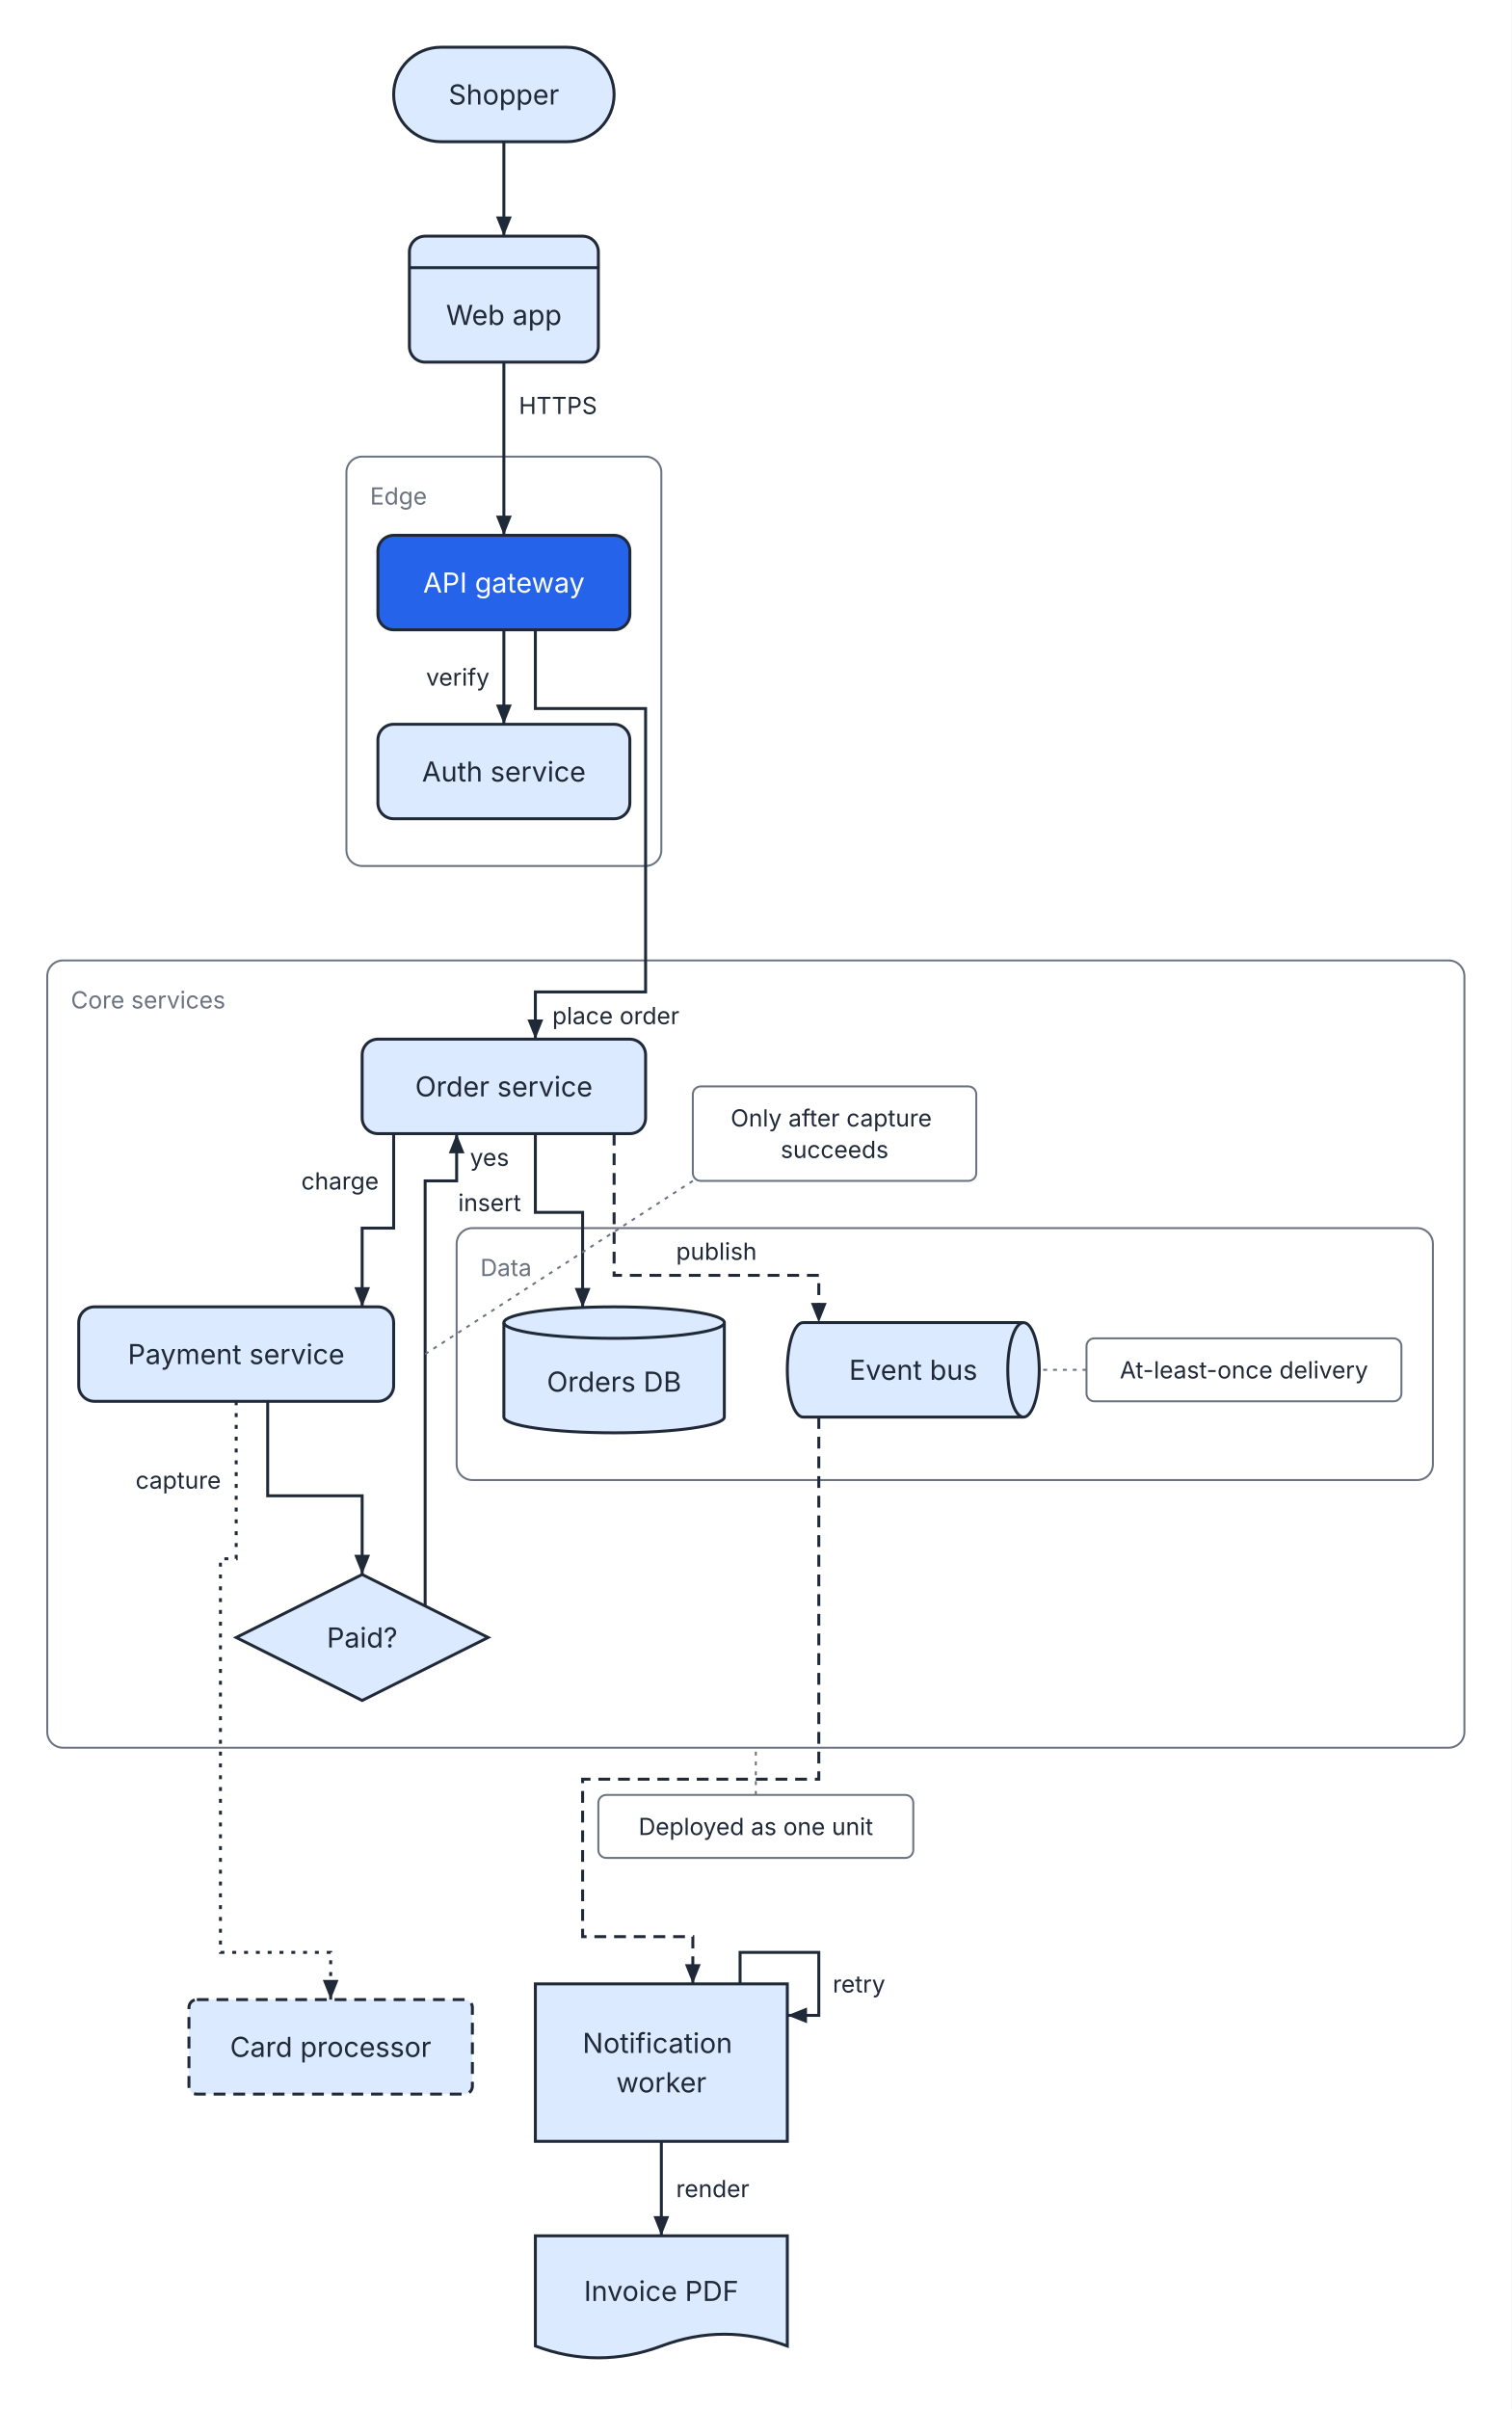
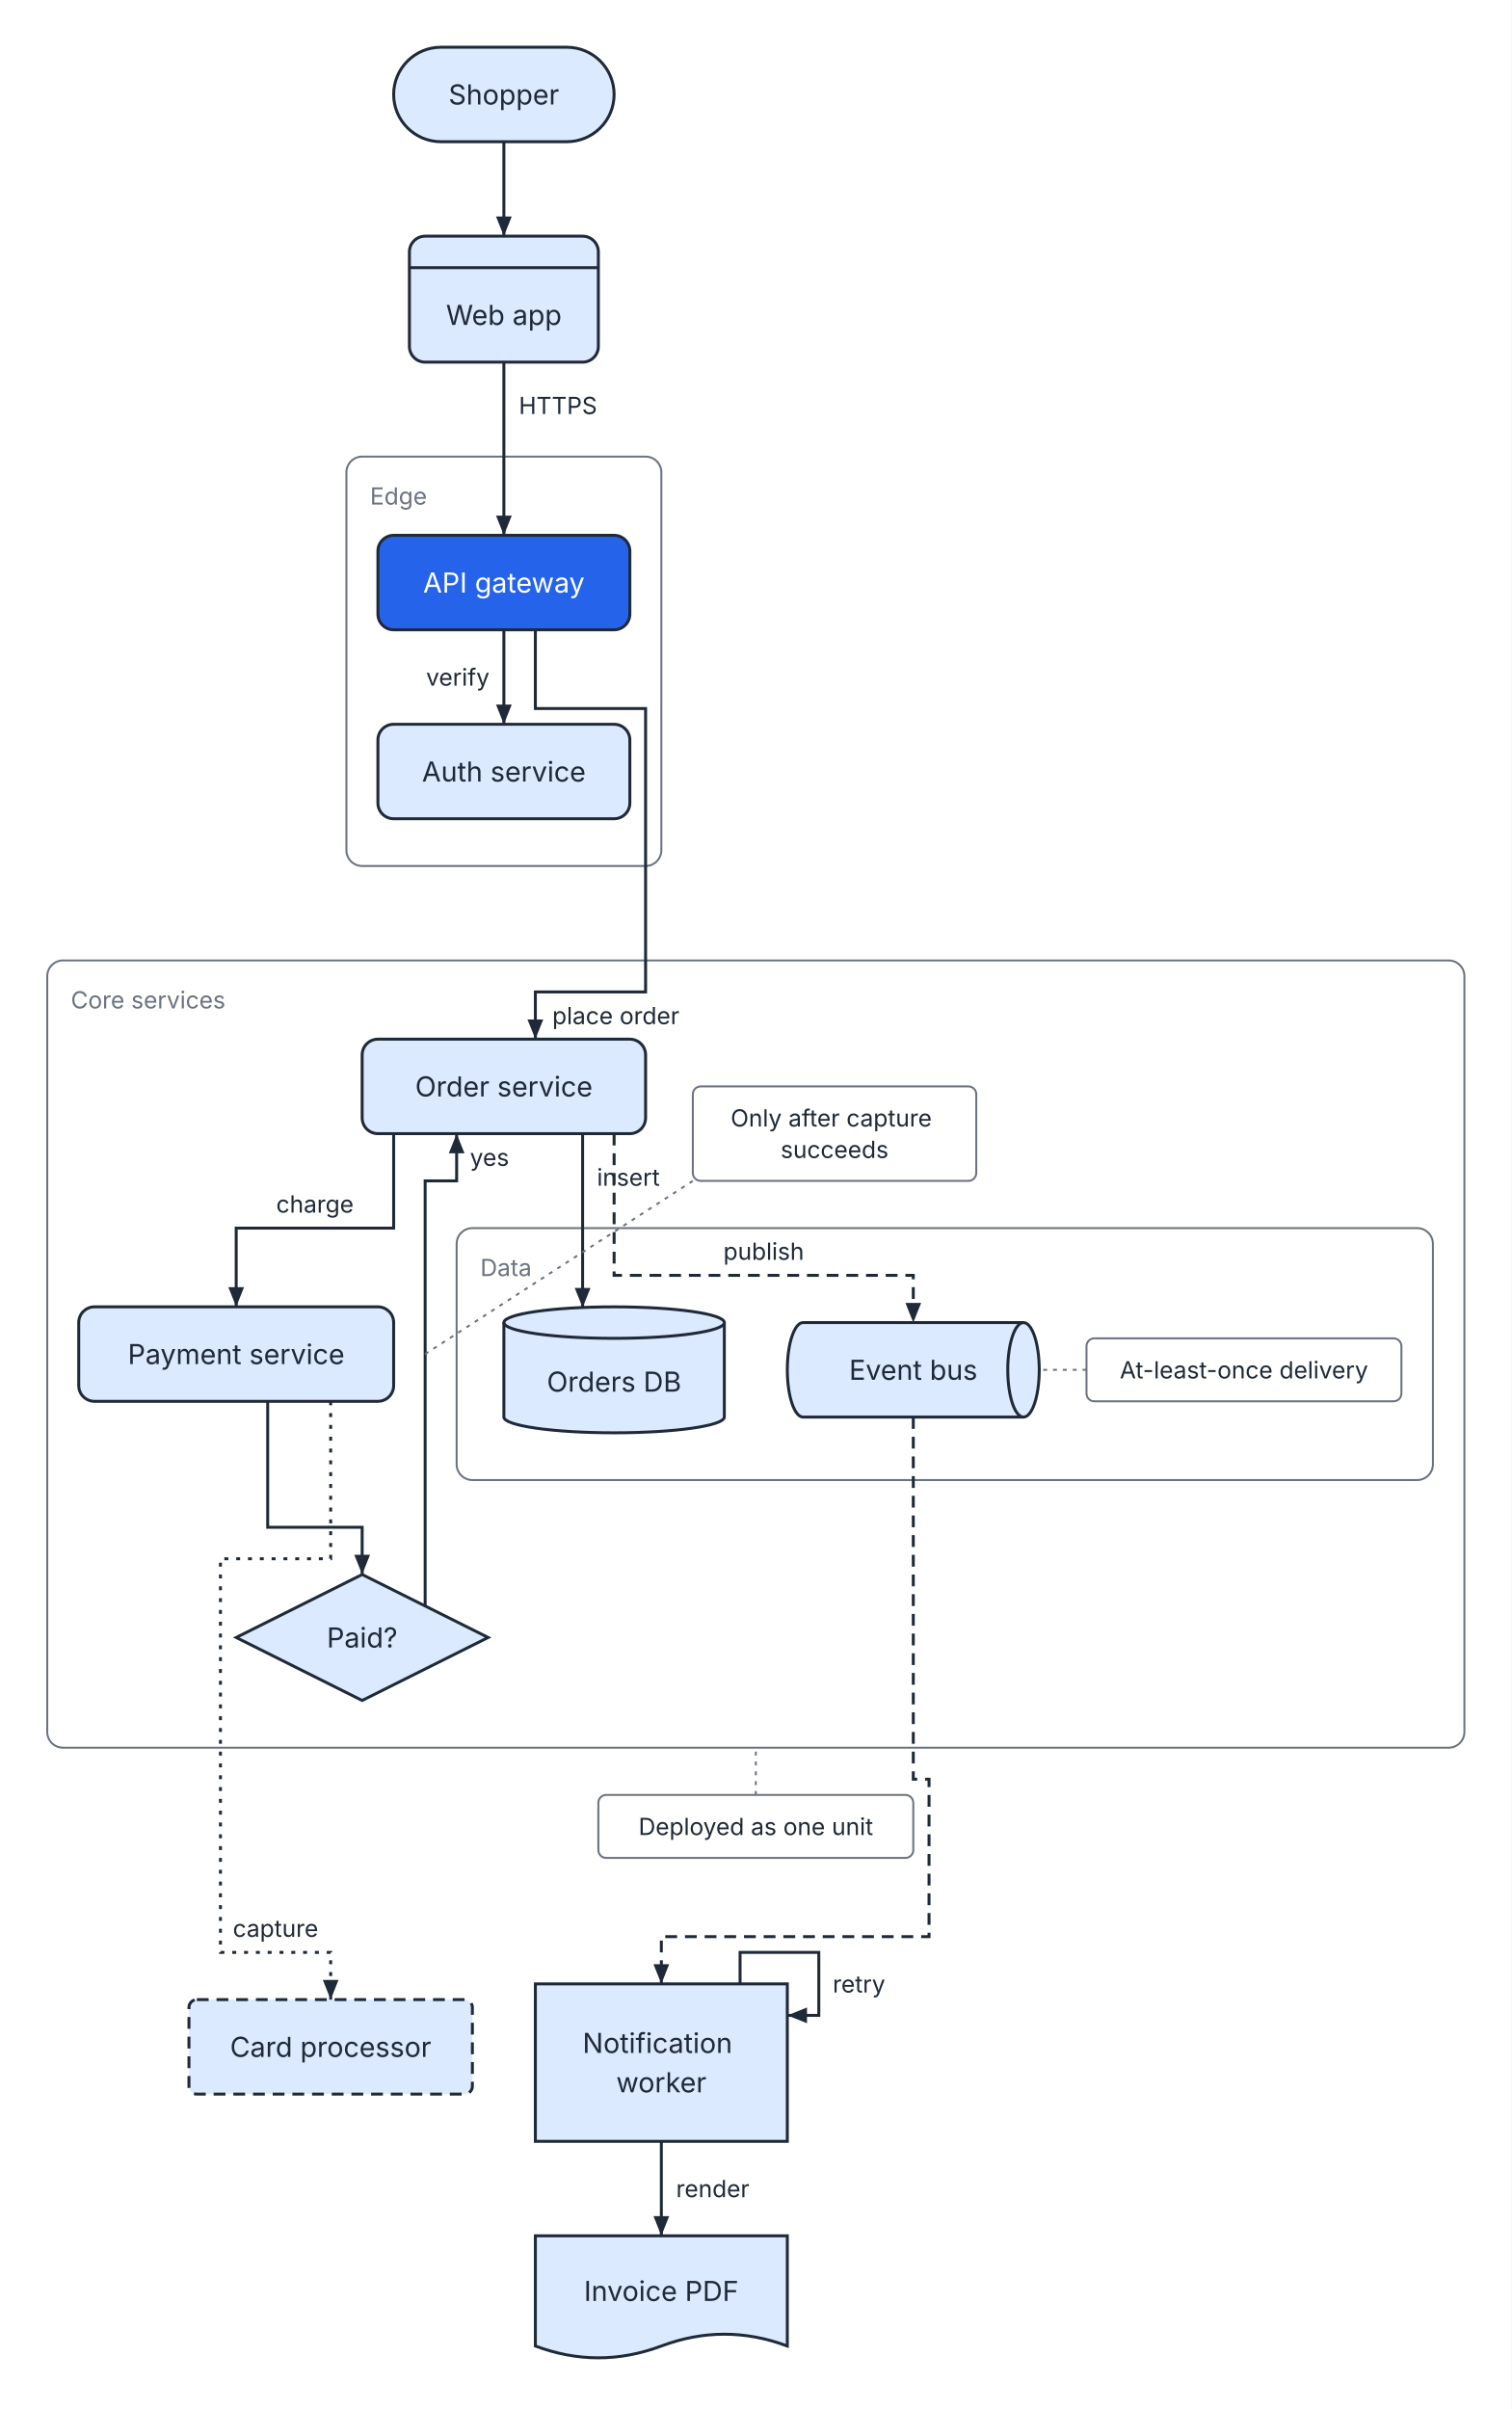
<svg xmlns="http://www.w3.org/2000/svg" viewBox="0 0 768 1224" data-svgdog="1" font-family="Inter, sans-serif">
  <defs>
    <marker id="arrow" markerWidth="10" markerHeight="8" refX="10" refY="4" orient="auto" markerUnits="userSpaceOnUse">
      <path d="M0 0L10 4L0 8Z" fill="#1f2937" />
    </marker>
  </defs>
  <rect x="0" y="0" width="768" height="1224" fill="#ffffff" />
  <g id="group-edge">
    <rect x="176" y="232" width="160" height="208" rx="8" fill="none" stroke="#6b7280" stroke-width="1" />
    <text x="188" y="256.37" font-size="12" fill="#6b7280">Edge</text>
  </g>
  <g id="group-core">
    <rect x="24" y="488" width="720" height="400" rx="8" fill="none" stroke="#6b7280" stroke-width="1" />
    <text x="36" y="512.37" font-size="12" fill="#6b7280">Core services</text>
  </g>
  <g id="group-data">
    <rect x="232" y="624" width="496" height="128" rx="8" fill="none" stroke="#6b7280" stroke-width="1" />
    <text x="244" y="648.37" font-size="12" fill="#6b7280">Data</text>
  </g>
  <g id="node-user">
    <rect x="200" y="24" width="112" height="48" rx="24" fill="#dbeafe" stroke="#1f2937" stroke-width="1.5" />
    <text x="256" y="53.09" text-anchor="middle" font-size="14" fill="#1f2937">Shopper</text>
  </g>
  <g id="node-web">
    <rect x="208" y="120" width="96" height="64" rx="8" fill="#dbeafe" stroke="#1f2937" stroke-width="1.5" />
    <line x1="208" y1="136" x2="304" y2="136" stroke="#1f2937" stroke-width="1.5" />
    <text x="256" y="165.09" text-anchor="middle" font-size="14" fill="#1f2937">Web app</text>
  </g>
  <g id="node-gw">
    <rect x="192" y="272" width="128" height="48" rx="8" fill="#2563eb" stroke="#1f2937" stroke-width="1.5" />
    <text x="256" y="301.09" text-anchor="middle" font-size="14" fill="#ffffff">API gateway</text>
  </g>
  <g id="node-auth">
    <rect x="192" y="368" width="128" height="48" rx="8" fill="#dbeafe" stroke="#1f2937" stroke-width="1.5" />
    <text x="256" y="397.09" text-anchor="middle" font-size="14" fill="#1f2937">Auth service</text>
  </g>
  <g id="node-orders">
    <rect x="184" y="528" width="144" height="48" rx="8" fill="#dbeafe" stroke="#1f2937" stroke-width="1.5" />
    <text x="256" y="557.09" text-anchor="middle" font-size="14" fill="#1f2937">Order service</text>
  </g>
  <g id="node-pay">
    <rect x="40" y="664" width="160" height="48" rx="8" fill="#dbeafe" stroke="#1f2937" stroke-width="1.5" />
    <text x="120" y="693.09" text-anchor="middle" font-size="14" fill="#1f2937">Payment service</text>
  </g>
  <g id="node-stripe">
    <rect x="96" y="1016" width="144" height="48" rx="4" fill="#dbeafe" stroke="#1f2937" stroke-width="1.5" stroke-dasharray="6 4" />
    <text x="168" y="1045.09" text-anchor="middle" font-size="14" fill="#1f2937">Card processor</text>
  </g>
  <g id="node-odb">
    <path d="M256 672 A56 8 0 0 1 368 672 L368 720 A56 8 0 0 1 256 720 Z" fill="#dbeafe" stroke="#1f2937" stroke-width="1.5" />
    <path d="M256 672 A56 8 0 0 0 368 672" fill="none" stroke="#1f2937" stroke-width="1.5" />
    <text x="312" y="707.09" text-anchor="middle" font-size="14" fill="#1f2937">Orders DB</text>
  </g>
  <g id="node-bus">
    <path d="M408 672 L520 672 A8 24 0 0 1 520 720 L408 720 A8 24 0 0 1 408 672 Z" fill="#dbeafe" stroke="#1f2937" stroke-width="1.5" />
    <path d="M520 672 A8 24 0 0 0 520 720" fill="none" stroke="#1f2937" stroke-width="1.5" />
    <text x="464" y="701.09" text-anchor="middle" font-size="14" fill="#1f2937">Event bus</text>
  </g>
  <g id="node-mail">
    <rect x="272" y="1008" width="128" height="80" fill="#dbeafe" stroke="#1f2937" stroke-width="1.5" />
    <text text-anchor="middle" font-size="14" fill="#1f2937">
      <tspan x="336" y="1043.09">Notification</tspan>
      <tspan x="336" y="1063.09">worker</tspan>
    </text>
  </g>
  <g id="node-ok">
    <polygon points="184,800 248,832 184,864 120,832" fill="#dbeafe" stroke="#1f2937" stroke-width="1.5" />
    <text x="184" y="837.09" text-anchor="middle" font-size="14" fill="#1f2937">Paid?</text>
  </g>
  <g id="node-doc">
    <path d="M272 1136 L400 1136 L400 1192 Q368 1180 336 1192 Q304 1204 272 1192 Z" fill="#dbeafe" stroke="#1f2937" stroke-width="1.5" />
    <text x="336" y="1169.09" text-anchor="middle" font-size="14" fill="#1f2937">Invoice PDF</text>
  </g>
  <g id="edge-user--web">
    <path d="M256 72 L256 120" fill="none" stroke="#1f2937" stroke-width="1.5" marker-end="url(#arrow)" />
  </g>
  <g id="edge-web--gw">
    <path d="M256 184 L256 272" fill="none" stroke="#1f2937" stroke-width="1.5" marker-end="url(#arrow)" />
    <text x="283.48" y="210.37" text-anchor="middle" font-size="12" fill="#1f2937">HTTPS</text>
  </g>
  <g id="edge-gw--auth">
    <path d="M256 320 L256 368" fill="none" stroke="#1f2937" stroke-width="1.5" marker-end="url(#arrow)" />
    <text x="232.59" y="348.37" text-anchor="middle" font-size="12" fill="#1f2937">verify</text>
  </g>
  <g id="edge-gw--orders">
    <path d="M272 320 L272 360 L328 360 L328 504 L272 504 L272 528" fill="none" stroke="#1f2937" stroke-width="1.5" marker-end="url(#arrow)" />
    <text x="312.88" y="520.37" text-anchor="middle" font-size="12" fill="#1f2937">place order</text>
  </g>
  <g id="edge-orders--pay">
-     <path d="M200 576 L200 624 L184 624 L184 664" fill="none" stroke="#1f2937" stroke-width="1.5" marker-end="url(#arrow)" />
-     <text x="172.74" y="604.37" text-anchor="middle" font-size="12" fill="#1f2937">charge</text>
+     <path d="M200 576 L200 624 L120 624 L120 664" fill="none" stroke="#1f2937" stroke-width="1.5" marker-end="url(#arrow)" />
+     <text x="160" y="616.11" text-anchor="middle" font-size="12" fill="#1f2937">charge</text>
  </g>
  <g id="edge-pay--stripe">
-     <path d="M120 712 L120 792 L112 792 L112 992 L168 992 L168 1016" fill="none" stroke="#1f2937" stroke-width="1.5" stroke-dasharray="2 4" marker-end="url(#arrow)" />
-     <text x="90.57" y="756.37" text-anchor="middle" font-size="12" fill="#1f2937">capture</text>
+     <path d="M168 712 L168 792 L112 792 L112 992 L168 992 L168 1016" fill="none" stroke="#1f2937" stroke-width="1.5" stroke-dasharray="2 4" marker-end="url(#arrow)" />
+     <text x="140" y="984.11" text-anchor="middle" font-size="12" fill="#1f2937">capture</text>
  </g>
  <g id="edge-pay--ok">
-     <path d="M136 712 L136 760 L184 760 L184 800" fill="none" stroke="#1f2937" stroke-width="1.5" marker-end="url(#arrow)" />
+     <path d="M136 712 L136 776 L184 776 L184 800" fill="none" stroke="#1f2937" stroke-width="1.5" marker-end="url(#arrow)" />
  </g>
  <g id="edge-paid-yes">
    <path d="M216 816 L216 600 L232 600 L232 576" fill="none" stroke="#1f2937" stroke-width="1.5" marker-end="url(#arrow)" />
    <text x="248.71" y="592.37" text-anchor="middle" font-size="12" fill="#1f2937">yes</text>
  </g>
  <g id="edge-orders--odb">
-     <path d="M272 576 L272 616 L296 616 L296 664.41" fill="none" stroke="#1f2937" stroke-width="1.5" marker-end="url(#arrow)" />
-     <text x="248.74" y="615.37" text-anchor="middle" font-size="12" fill="#1f2937">insert</text>
+     <path d="M296 576 L296 664.41" fill="none" stroke="#1f2937" stroke-width="1.5" marker-end="url(#arrow)" />
+     <text x="319.26" y="602.47" text-anchor="middle" font-size="12" fill="#1f2937">insert</text>
  </g>
  <g id="edge-orders--bus">
-     <path d="M312 576 L312 648 L416 648 L416 672" fill="none" stroke="#1f2937" stroke-width="1.5" stroke-dasharray="6 4" marker-end="url(#arrow)" />
-     <text x="364" y="640.11" text-anchor="middle" font-size="12" fill="#1f2937">publish</text>
+     <path d="M312 576 L312 648 L464 648 L464 672" fill="none" stroke="#1f2937" stroke-width="1.5" stroke-dasharray="6 4" marker-end="url(#arrow)" />
+     <text x="388" y="640.11" text-anchor="middle" font-size="12" fill="#1f2937">publish</text>
  </g>
  <g id="edge-bus--mail">
-     <path d="M416 720 L416 904 L296 904 L296 984 L352 984 L352 1008" fill="none" stroke="#1f2937" stroke-width="1.5" stroke-dasharray="6 4" marker-end="url(#arrow)" />
+     <path d="M464 720 L464 904 L472 904 L472 984 L336 984 L336 1008" fill="none" stroke="#1f2937" stroke-width="1.5" stroke-dasharray="6 4" marker-end="url(#arrow)" />
  </g>
  <g id="edge-mail--doc">
    <path d="M336 1088 L336 1136" fill="none" stroke="#1f2937" stroke-width="1.5" marker-end="url(#arrow)" />
    <text x="362.12" y="1116.37" text-anchor="middle" font-size="12" fill="#1f2937">render</text>
  </g>
  <g id="edge-mail-retry">
    <path d="M376 1008 L376 992 L416 992 L416 1024 L400 1024" fill="none" stroke="#1f2937" stroke-width="1.5" marker-end="url(#arrow)" />
    <text x="436.41" y="1012.37" text-anchor="middle" font-size="12" fill="#1f2937">retry</text>
  </g>
  <g id="note-1">
    <line x1="552" y1="696" x2="528" y2="696" stroke="#6b7280" stroke-width="1" stroke-dasharray="2 3" />
    <rect x="552" y="680" width="160" height="32" rx="4" fill="#ffffff" stroke="#6b7280" stroke-width="1" />
    <text x="632" y="700.37" text-anchor="middle" font-size="12" fill="#1f2937">At-least-once delivery</text>
  </g>
  <g id="note-2">
    <line x1="352" y1="600" x2="216" y2="688" stroke="#6b7280" stroke-width="1" stroke-dasharray="2 3" />
    <rect x="352" y="552" width="144" height="48" rx="4" fill="#ffffff" stroke="#6b7280" stroke-width="1" />
    <text text-anchor="middle" font-size="12" fill="#1f2937">
      <tspan x="424" y="572.37">Only after capture</tspan>
      <tspan x="424" y="588.37">succeeds</tspan>
    </text>
  </g>
  <g id="note-3">
    <line x1="384" y1="912" x2="384" y2="888" stroke="#6b7280" stroke-width="1" stroke-dasharray="2 3" />
    <rect x="304" y="912" width="160" height="32" rx="4" fill="#ffffff" stroke="#6b7280" stroke-width="1" />
    <text x="384" y="932.37" text-anchor="middle" font-size="12" fill="#1f2937">Deployed as one unit</text>
  </g>
</svg>
